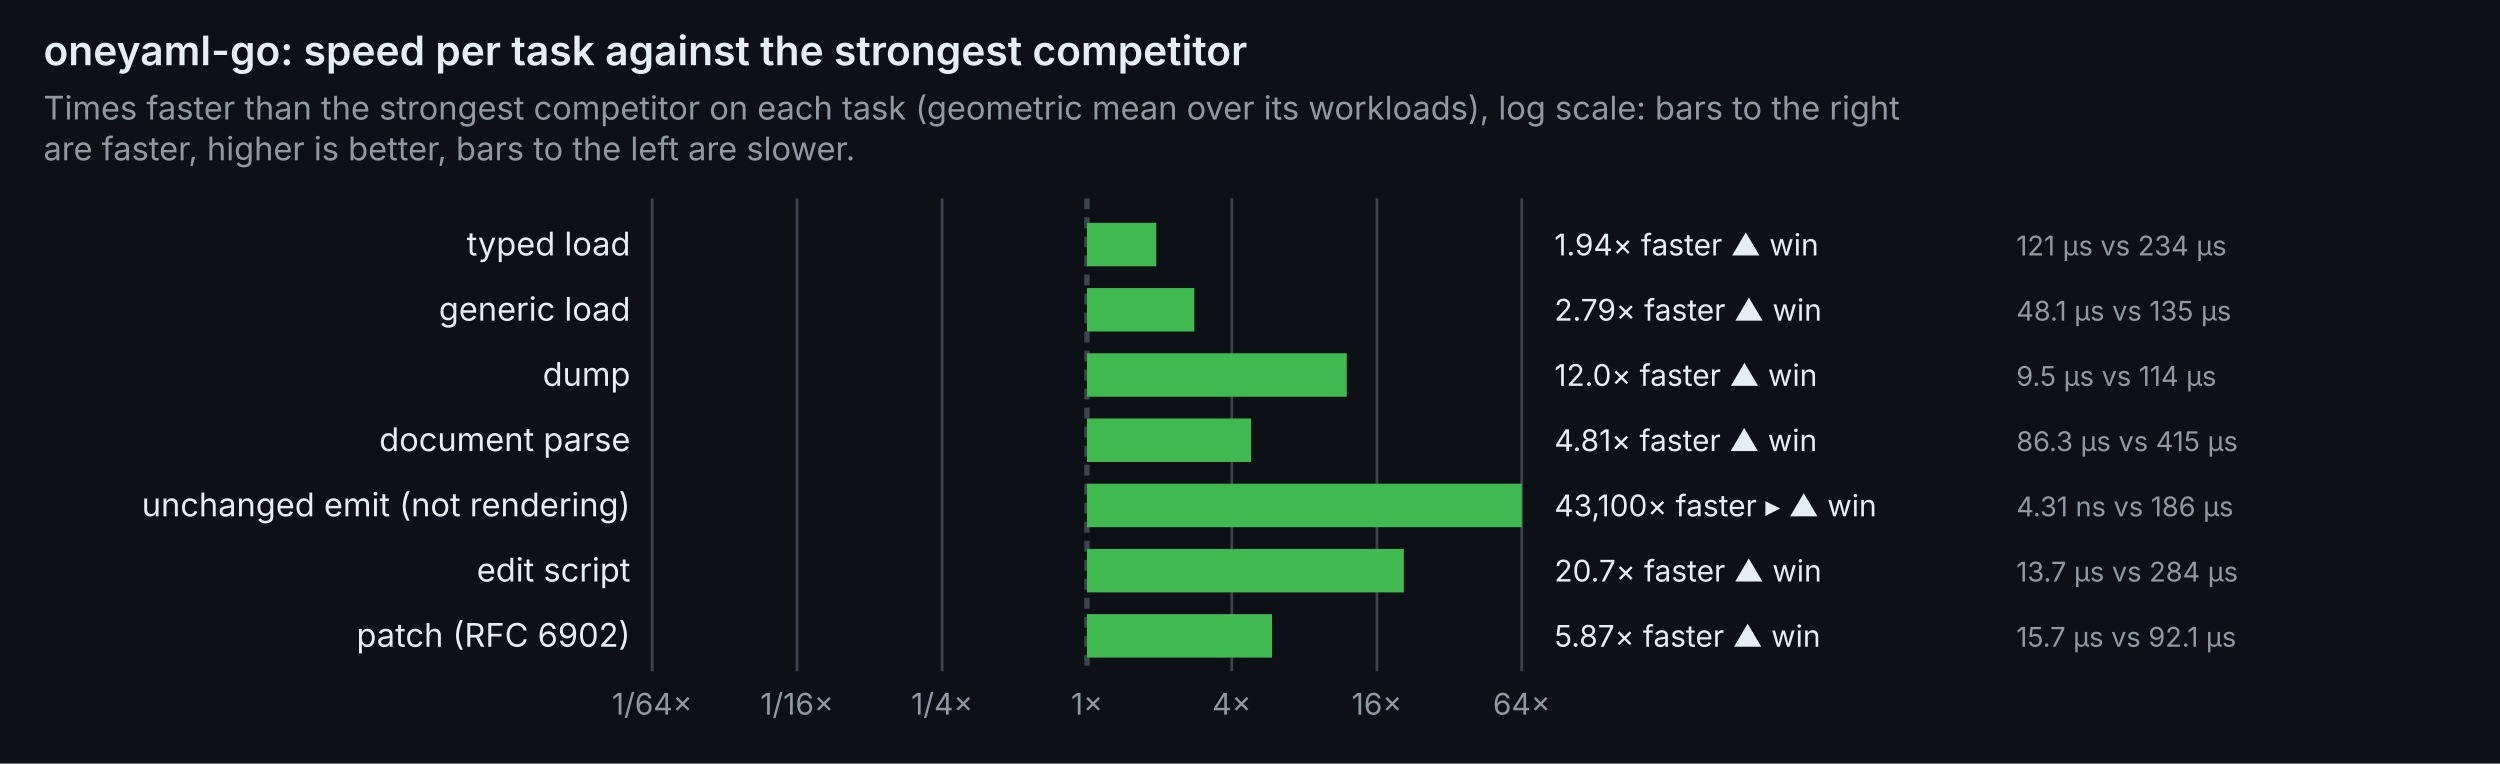
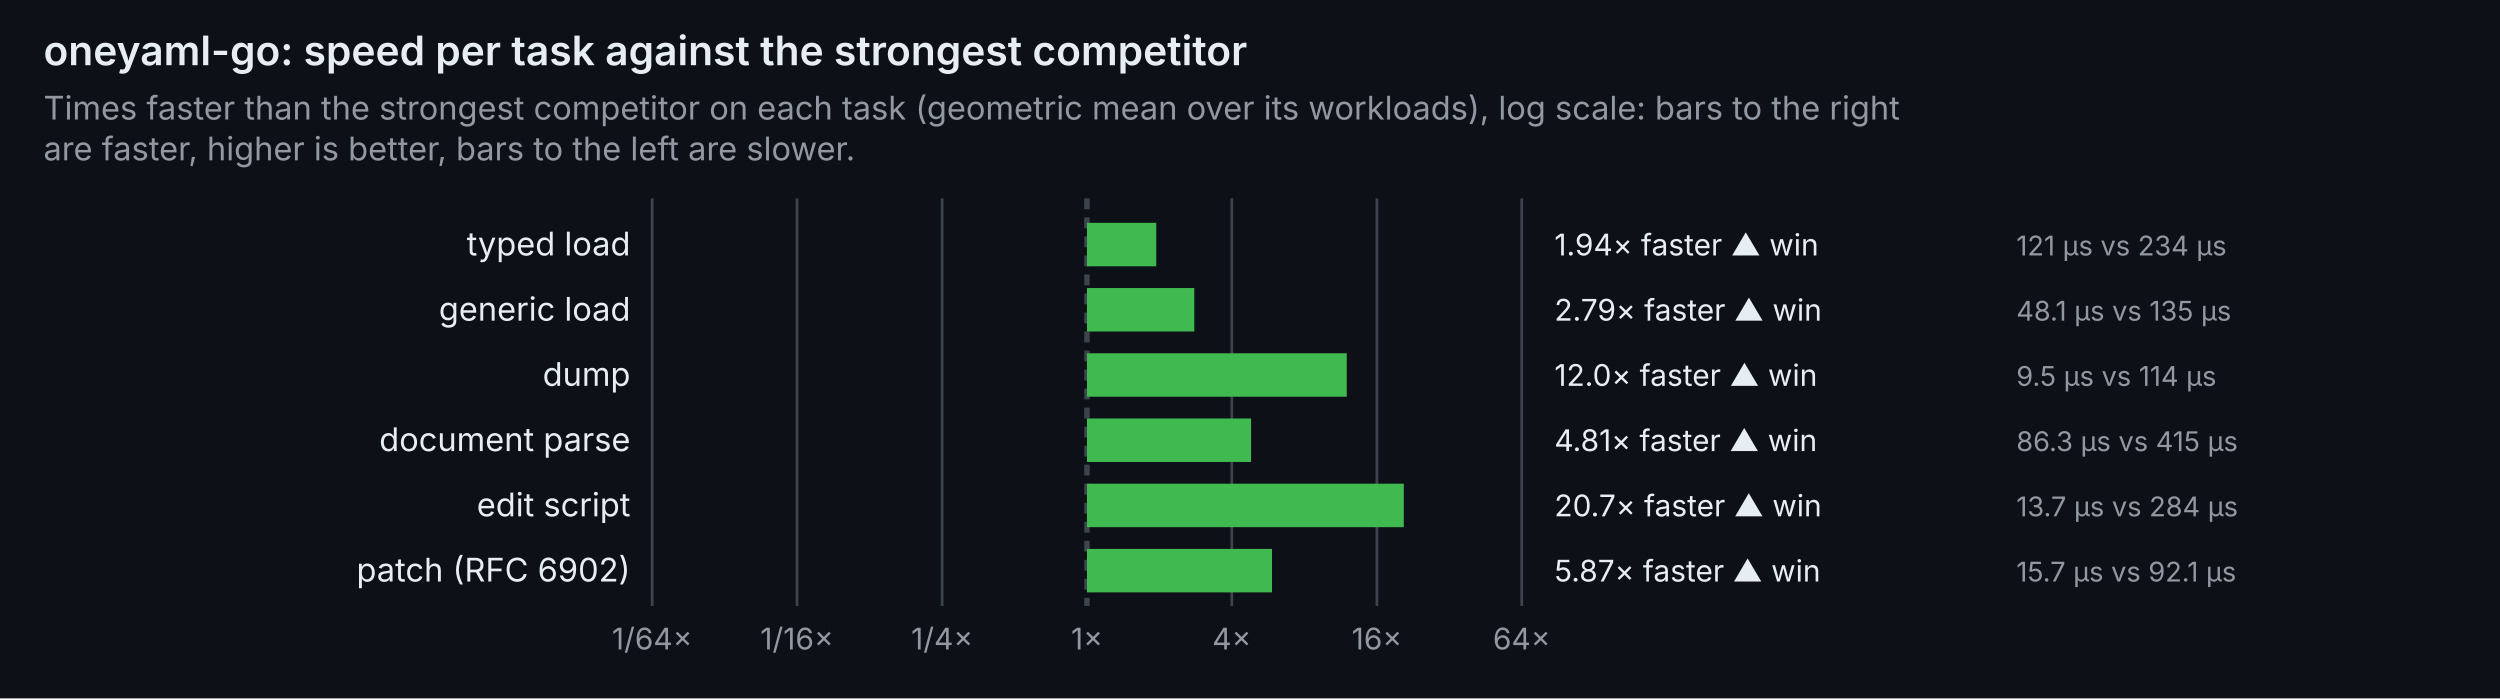
- <svg xmlns="http://www.w3.org/2000/svg" width="920" height="281" viewBox="0 0 920 281" role="img" aria-label="Bar chart of the table below: how many times faster oneyaml-go is than the strongest competitor on each task, log scale, higher is better. 7 tasks: 7 better, 0 level, 0 mixed, 0 worse, 0 not comparable.">
-   <rect width="920" height="281" fill="#0d1117" />
+ <svg xmlns="http://www.w3.org/2000/svg" width="920" height="257" viewBox="0 0 920 257" role="img" aria-label="Bar chart of the table below: how many times faster oneyaml-go is than the strongest competitor on each task, log scale, higher is better. 6 tasks: 6 better, 0 level, 0 mixed, 0 worse, 0 not comparable.">
+   <rect width="920" height="257" fill="#0d1117" />
  <g font-family="system-ui, -apple-system, Segoe UI, sans-serif" fill="#e6edf3">
    <text x="16" y="24" font-size="15" font-weight="600">oneyaml-go: speed per task against the strongest competitor</text>
    <text x="16" y="44" font-size="12" fill="#9198a1">
      <tspan x="16" dy="0">Times faster than the strongest competitor on each task (geometric mean over its workloads), log scale: bars to the right</tspan>
      <tspan x="16" dy="15">are faster, higher is better, bars to the left are slower.</tspan>
    </text>
-     <line x1="240.0" y1="73" x2="240.0" y2="247" stroke="#3d444d" stroke-width="1" />
-     <text x="240.0" y="263" font-size="11" text-anchor="middle" fill="#9198a1">1/64×</text>
-     <line x1="293.3" y1="73" x2="293.3" y2="247" stroke="#3d444d" stroke-width="1" />
-     <text x="293.3" y="263" font-size="11" text-anchor="middle" fill="#9198a1">1/16×</text>
-     <line x1="346.7" y1="73" x2="346.7" y2="247" stroke="#3d444d" stroke-width="1" />
-     <text x="346.7" y="263" font-size="11" text-anchor="middle" fill="#9198a1">1/4×</text>
-     <line x1="400.0" y1="73" x2="400.0" y2="247" stroke="#3d444d" stroke-width="2" stroke-dasharray="4 3" />
-     <text x="400.0" y="263" font-size="11" text-anchor="middle" fill="#9198a1">1×</text>
-     <line x1="453.3" y1="73" x2="453.3" y2="247" stroke="#3d444d" stroke-width="1" />
-     <text x="453.3" y="263" font-size="11" text-anchor="middle" fill="#9198a1">4×</text>
-     <line x1="506.7" y1="73" x2="506.7" y2="247" stroke="#3d444d" stroke-width="1" />
-     <text x="506.7" y="263" font-size="11" text-anchor="middle" fill="#9198a1">16×</text>
-     <line x1="560.0" y1="73" x2="560.0" y2="247" stroke="#3d444d" stroke-width="1" />
-     <text x="560.0" y="263" font-size="11" text-anchor="middle" fill="#9198a1">64×</text>
+     <line x1="240.0" y1="73" x2="240.0" y2="223" stroke="#3d444d" stroke-width="1" />
+     <text x="240.0" y="239" font-size="11" text-anchor="middle" fill="#9198a1">1/64×</text>
+     <line x1="293.3" y1="73" x2="293.3" y2="223" stroke="#3d444d" stroke-width="1" />
+     <text x="293.3" y="239" font-size="11" text-anchor="middle" fill="#9198a1">1/16×</text>
+     <line x1="346.7" y1="73" x2="346.7" y2="223" stroke="#3d444d" stroke-width="1" />
+     <text x="346.7" y="239" font-size="11" text-anchor="middle" fill="#9198a1">1/4×</text>
+     <line x1="400.0" y1="73" x2="400.0" y2="223" stroke="#3d444d" stroke-width="2" stroke-dasharray="4 3" />
+     <text x="400.0" y="239" font-size="11" text-anchor="middle" fill="#9198a1">1×</text>
+     <line x1="453.3" y1="73" x2="453.3" y2="223" stroke="#3d444d" stroke-width="1" />
+     <text x="453.3" y="239" font-size="11" text-anchor="middle" fill="#9198a1">4×</text>
+     <line x1="506.7" y1="73" x2="506.7" y2="223" stroke="#3d444d" stroke-width="1" />
+     <text x="506.7" y="239" font-size="11" text-anchor="middle" fill="#9198a1">16×</text>
+     <line x1="560.0" y1="73" x2="560.0" y2="223" stroke="#3d444d" stroke-width="1" />
+     <text x="560.0" y="239" font-size="11" text-anchor="middle" fill="#9198a1">64×</text>
    <text x="232" y="94" font-size="12" text-anchor="end">typed load</text>
    <rect x="400.0" y="82" width="25.5" height="16" fill="#3fb950" />
    <text x="572.0" y="94" font-size="11" text-anchor="start">1.94× faster  ▲ win</text>
    <text x="742" y="94" font-size="10" fill="#9198a1" text-anchor="start">121 µs vs 234 µs</text>
    <text x="232" y="118" font-size="12" text-anchor="end">generic load</text>
    <rect x="400.0" y="106" width="39.5" height="16" fill="#3fb950" />
    <text x="572.0" y="118" font-size="11" text-anchor="start">2.79× faster  ▲ win</text>
    <text x="742" y="118" font-size="10" fill="#9198a1" text-anchor="start">48.1 µs vs 135 µs</text>
    <text x="232" y="142" font-size="12" text-anchor="end">dump</text>
    <rect x="400.0" y="130" width="95.6" height="16" fill="#3fb950" />
    <text x="572.0" y="142" font-size="11" text-anchor="start">12.0× faster  ▲ win</text>
    <text x="742" y="142" font-size="10" fill="#9198a1" text-anchor="start">9.5 µs vs 114 µs</text>
    <text x="232" y="166" font-size="12" text-anchor="end">document parse</text>
    <rect x="400.0" y="154" width="60.4" height="16" fill="#3fb950" />
    <text x="572.0" y="166" font-size="11" text-anchor="start">4.81× faster  ▲ win</text>
    <text x="742" y="166" font-size="10" fill="#9198a1" text-anchor="start">86.3 µs vs 415 µs</text>
-     <text x="232" y="190" font-size="12" text-anchor="end">unchanged emit (not rendering)</text>
-     <rect x="400.0" y="178" width="160.0" height="16" fill="#3fb950" />
-     <text x="572.0" y="190" font-size="11" text-anchor="start">43,100× faster ▸  ▲ win</text>
-     <text x="742" y="190" font-size="10" fill="#9198a1" text-anchor="start">4.31 ns vs 186 µs</text>
-     <text x="232" y="214" font-size="12" text-anchor="end">edit script</text>
-     <rect x="400.0" y="202" width="116.6" height="16" fill="#3fb950" />
-     <text x="572.0" y="214" font-size="11" text-anchor="start">20.7× faster  ▲ win</text>
-     <text x="742" y="214" font-size="10" fill="#9198a1" text-anchor="start">13.7 µs vs 284 µs</text>
-     <text x="232" y="238" font-size="12" text-anchor="end">patch (RFC 6902)</text>
-     <rect x="400.0" y="226" width="68.1" height="16" fill="#3fb950" />
-     <text x="572.0" y="238" font-size="11" text-anchor="start">5.87× faster  ▲ win</text>
-     <text x="742" y="238" font-size="10" fill="#9198a1" text-anchor="start">15.7 µs vs 92.1 µs</text>
+     <text x="232" y="190" font-size="12" text-anchor="end">edit script</text>
+     <rect x="400.0" y="178" width="116.6" height="16" fill="#3fb950" />
+     <text x="572.0" y="190" font-size="11" text-anchor="start">20.7× faster  ▲ win</text>
+     <text x="742" y="190" font-size="10" fill="#9198a1" text-anchor="start">13.7 µs vs 284 µs</text>
+     <text x="232" y="214" font-size="12" text-anchor="end">patch (RFC 6902)</text>
+     <rect x="400.0" y="202" width="68.1" height="16" fill="#3fb950" />
+     <text x="572.0" y="214" font-size="11" text-anchor="start">5.87× faster  ▲ win</text>
+     <text x="742" y="214" font-size="10" fill="#9198a1" text-anchor="start">15.7 µs vs 92.1 µs</text>
  </g>
</svg>
